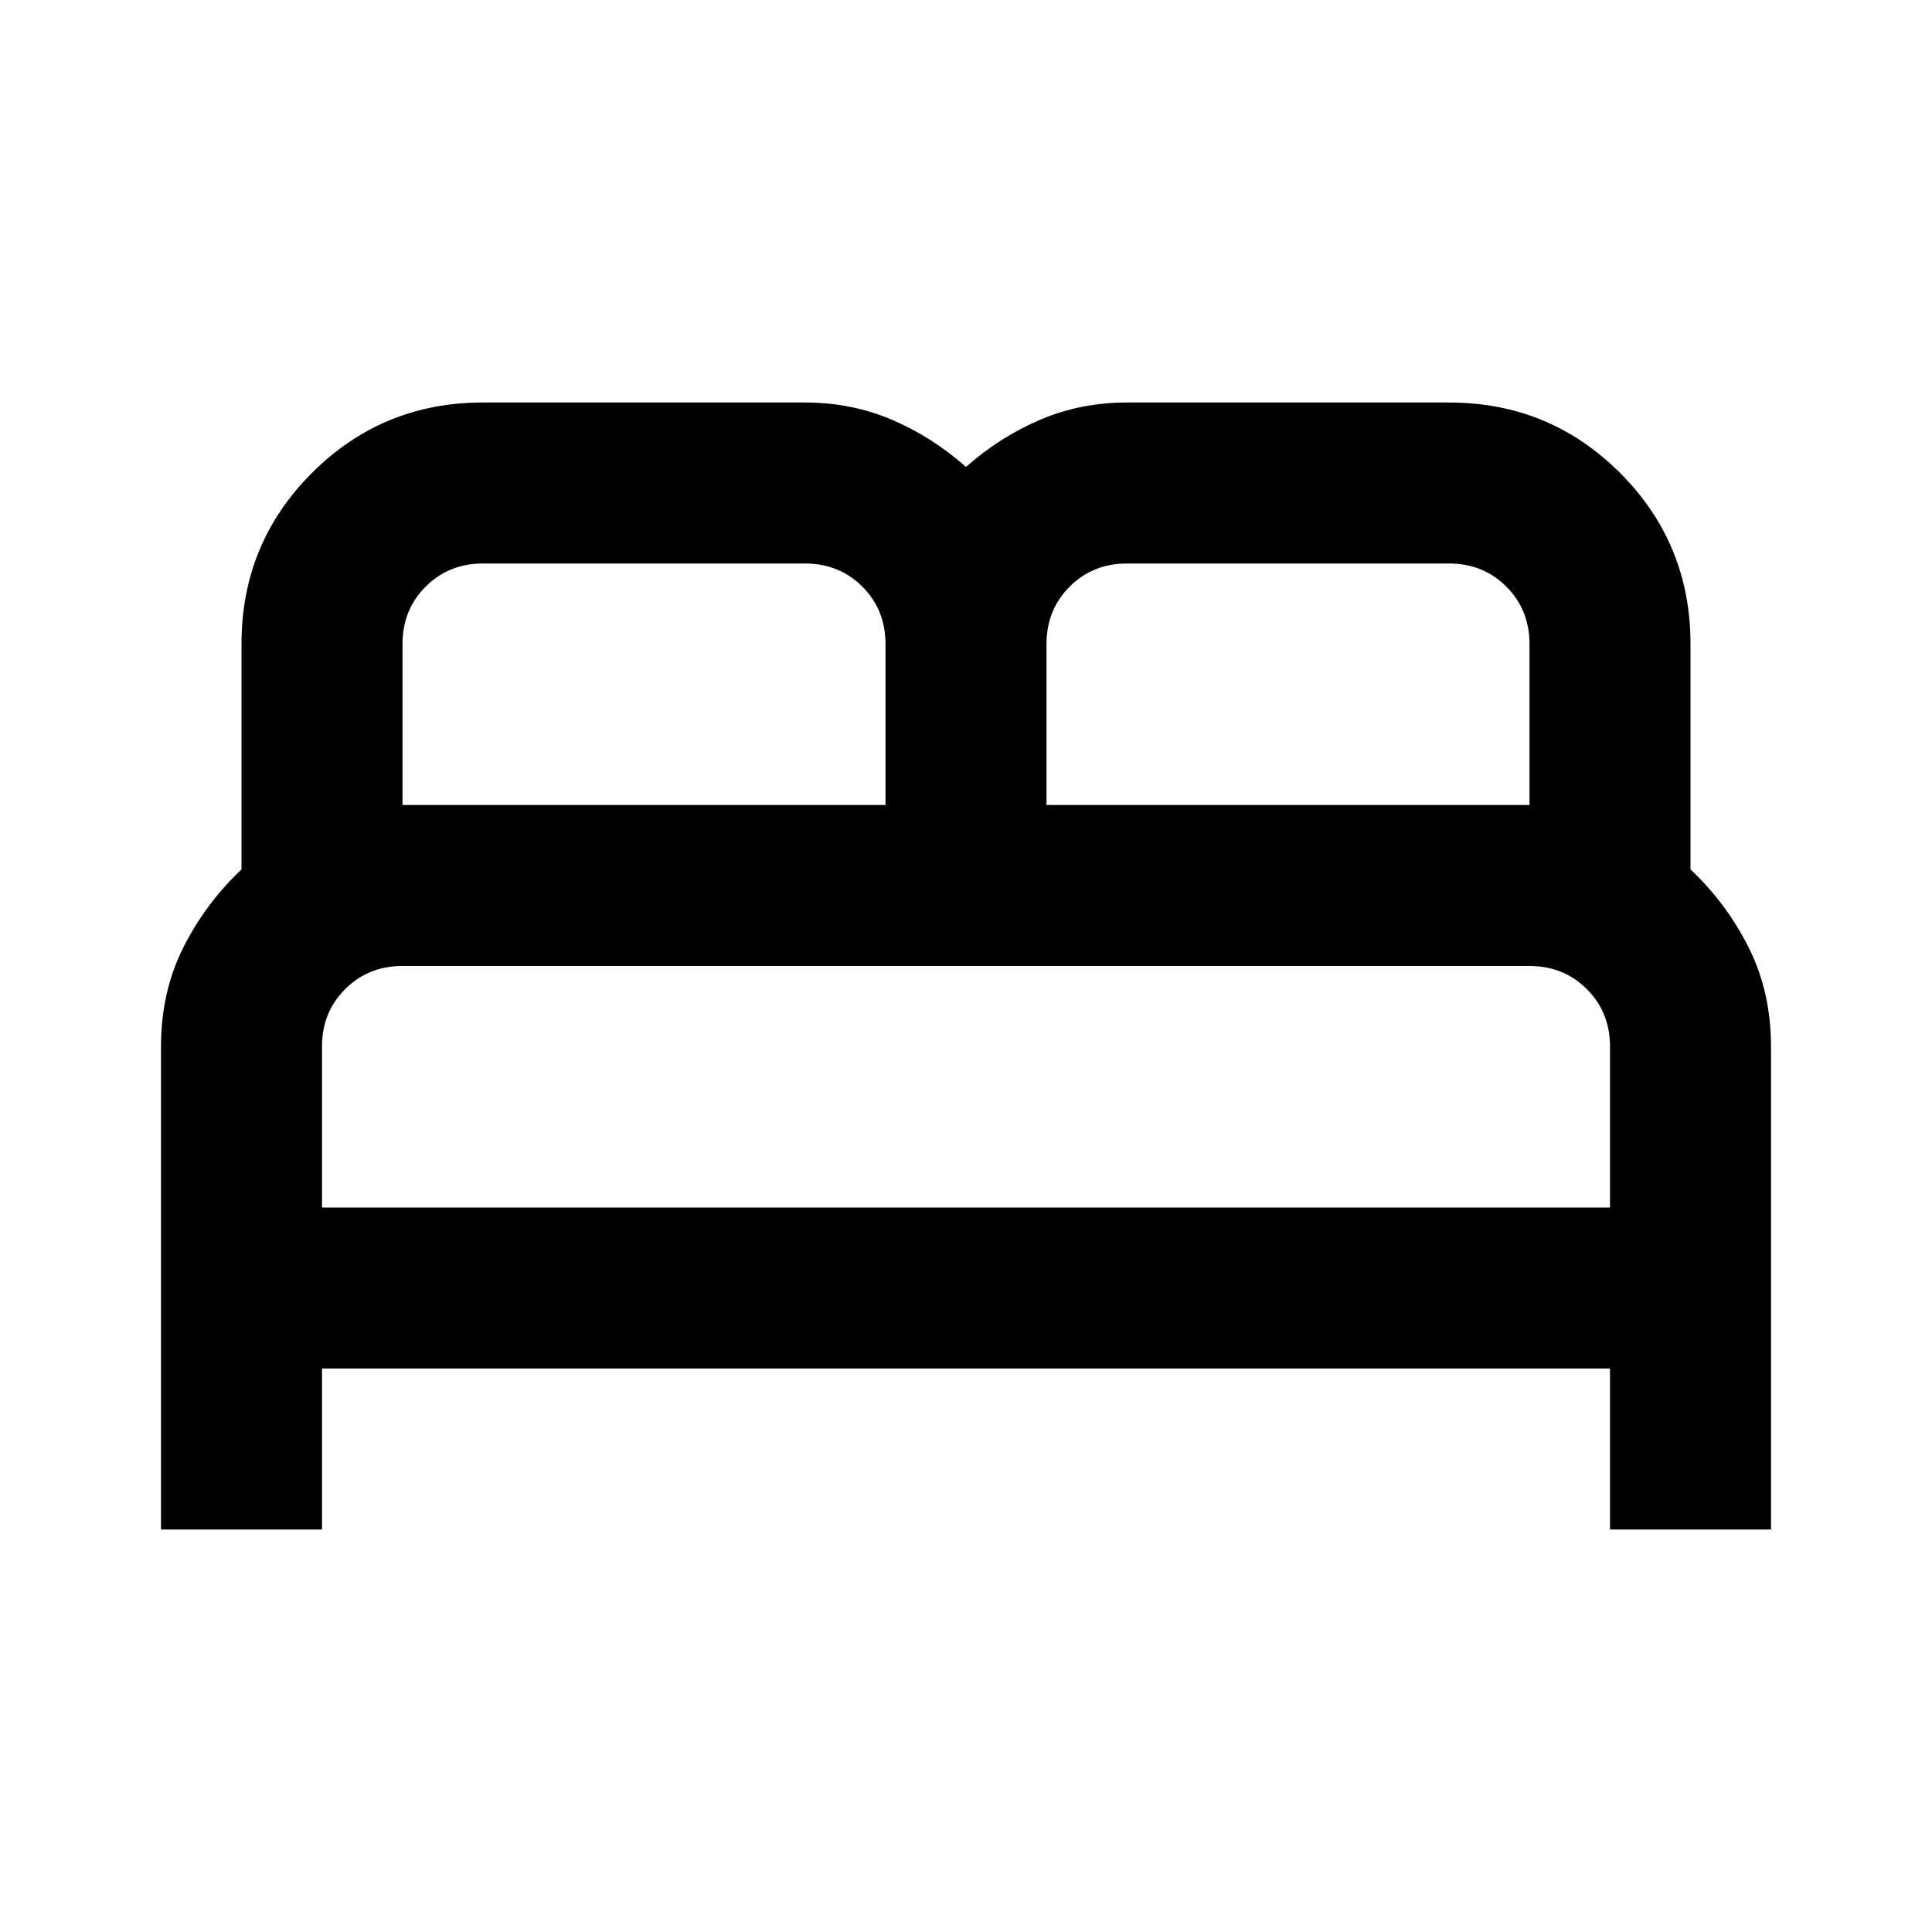
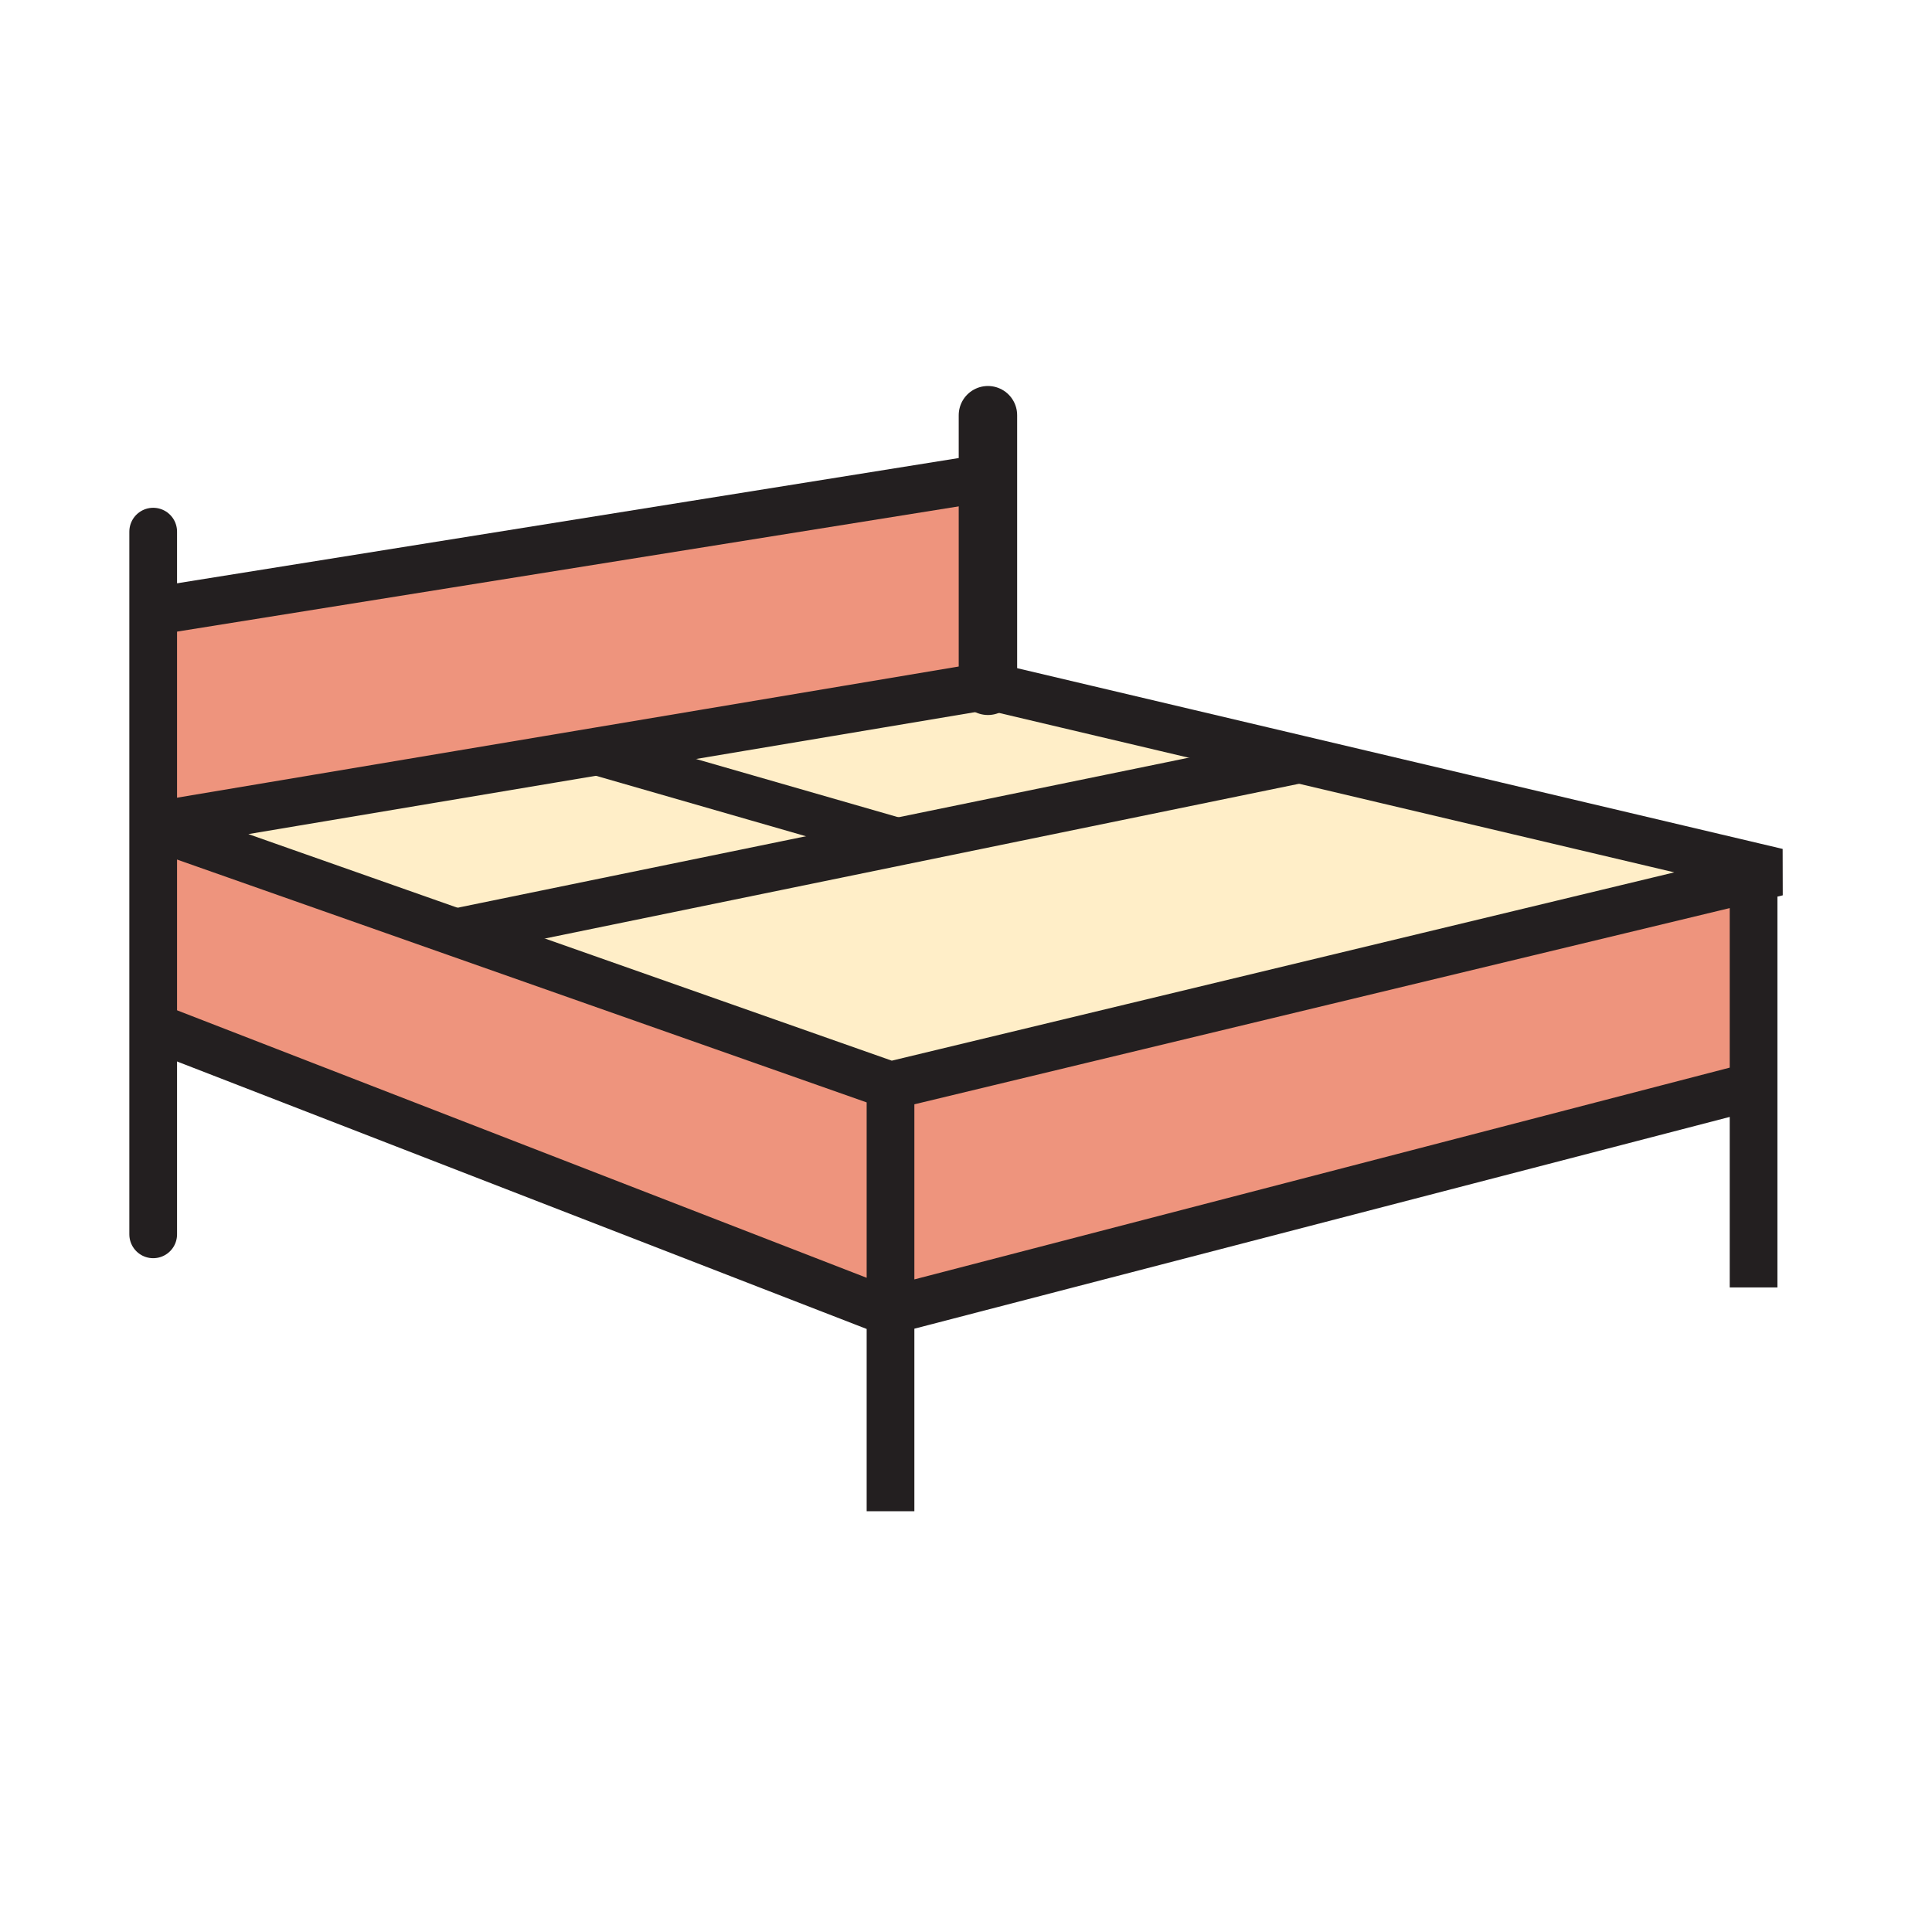
- <svg xmlns="http://www.w3.org/2000/svg" height="24" viewBox="0 -960 960 960" width="24">
-   <path d="M80-200v-240q0-27 11-49t29-39v-112q0-50 35-85t85-35h160q23 0 43 8.5t37 23.5q17-15 37-23.5t43-8.5h160q50 0 85 35t35 85v112q18 17 29 39t11 49v240h-80v-80H160v80H80Zm440-360h240v-80q0-17-11.5-28.5T720-680H560q-17 0-28.5 11.5T520-640v80Zm-320 0h240v-80q0-17-11.5-28.5T400-680H240q-17 0-28.5 11.5T200-640v80Zm-40 200h640v-80q0-17-11.5-28.5T760-480H200q-17 0-28.5 11.5T160-440v80Zm640 0H160h640Z" />
+ <svg xmlns="http://www.w3.org/2000/svg" width="850.394" height="850.394" viewBox="0 0 850.394 850.394" overflow="visible">
+   <path fill="#ee947d" d="M391.97 477.8v98.92l-2.49.65-.16-.63L67.43 451.89v-88.37L201.7 410.8zM771.86 386.38v92.2h-2.04l-377.85 98.14V477.8z" />
+   <path fill="#ffeec8" d="M396.83 370.17l175.13-35.94 199.9 47.2v4.95L391.97 477.8l-190.27-67 .22-.64z" />
+   <path fill="#ffeec8" d="M571.96 334.23l-175.13 35.94-132.75-38.23-.23-1.38 171-28.7z" />
+   <path fill="#ffeec8" d="M264.08 331.94l132.75 38.23-194.91 39.99-.22.64-134.27-47.28 196.42-32.96z" />
+   <path fill="#ee947d" d="M434.85 210.19v91.67l-171 28.7-196.42 32.96v-94.46z" />
+   <g fill="none" stroke="#231f20">
+     <path stroke-width="21" stroke-linecap="round" stroke-linejoin="round" d="M67.43 234.01v309.3" />
+     <path stroke-width="25.719" stroke-linecap="round" stroke-linejoin="round" d="M434.85 182.76v119.1" />
+     <path stroke-width="21" d="M67.43 269.06l367.42-58.87M67.43 363.52l196.42-32.96 171-28.7 137.11 32.37 199.9 47.2 10.38 2.45-10.38 2.5-379.89 91.42-190.27-67-134.27-47.28M769.82 478.58l-377.85 98.14-2.49.65-4.02 1.04M389.32 576.74L67.43 451.89M391.97 477.8v187.4M771.86 379.28V566.68" />
+     <path stroke-width="21" d="M201.92 410.16l194.91-39.99 175.13-35.94.74-.15" />
+     <path stroke-width="19.289" d="M264.08 331.94l132.75 38.23 1.2.34" />
+   </g>
+   <path fill="none" d="M0 0h850.394v850.394H0z" />
</svg>
